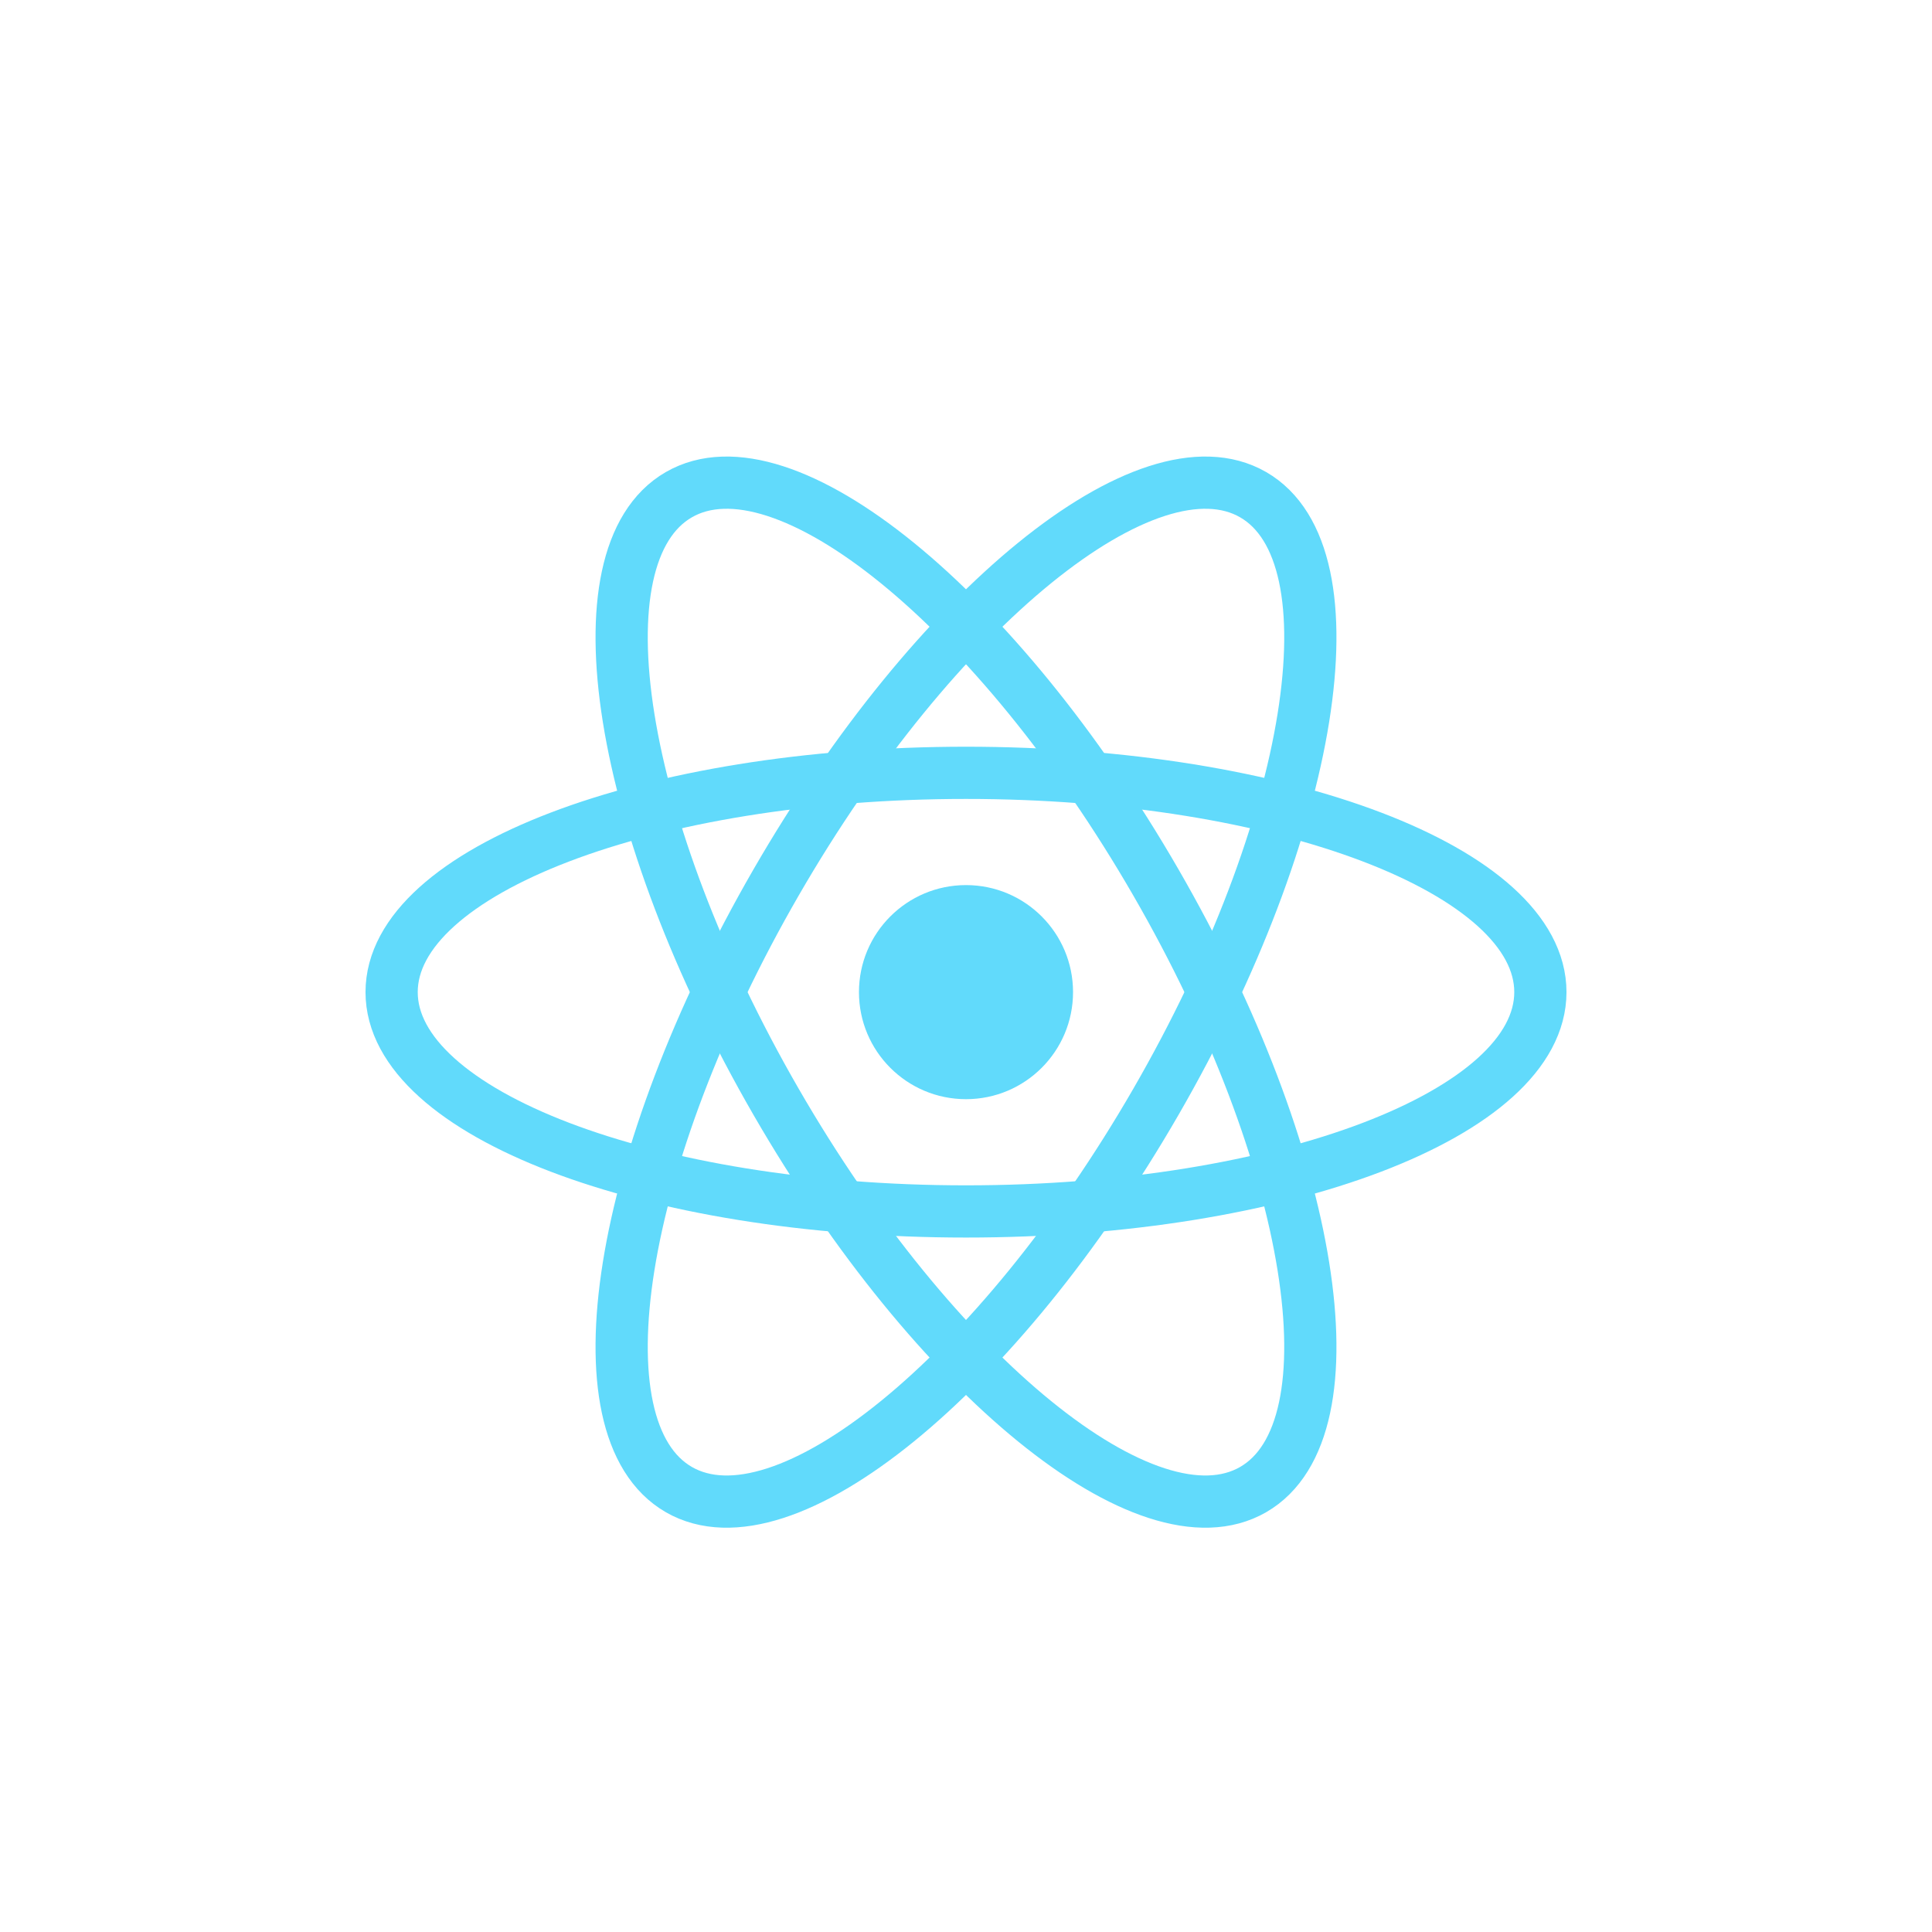
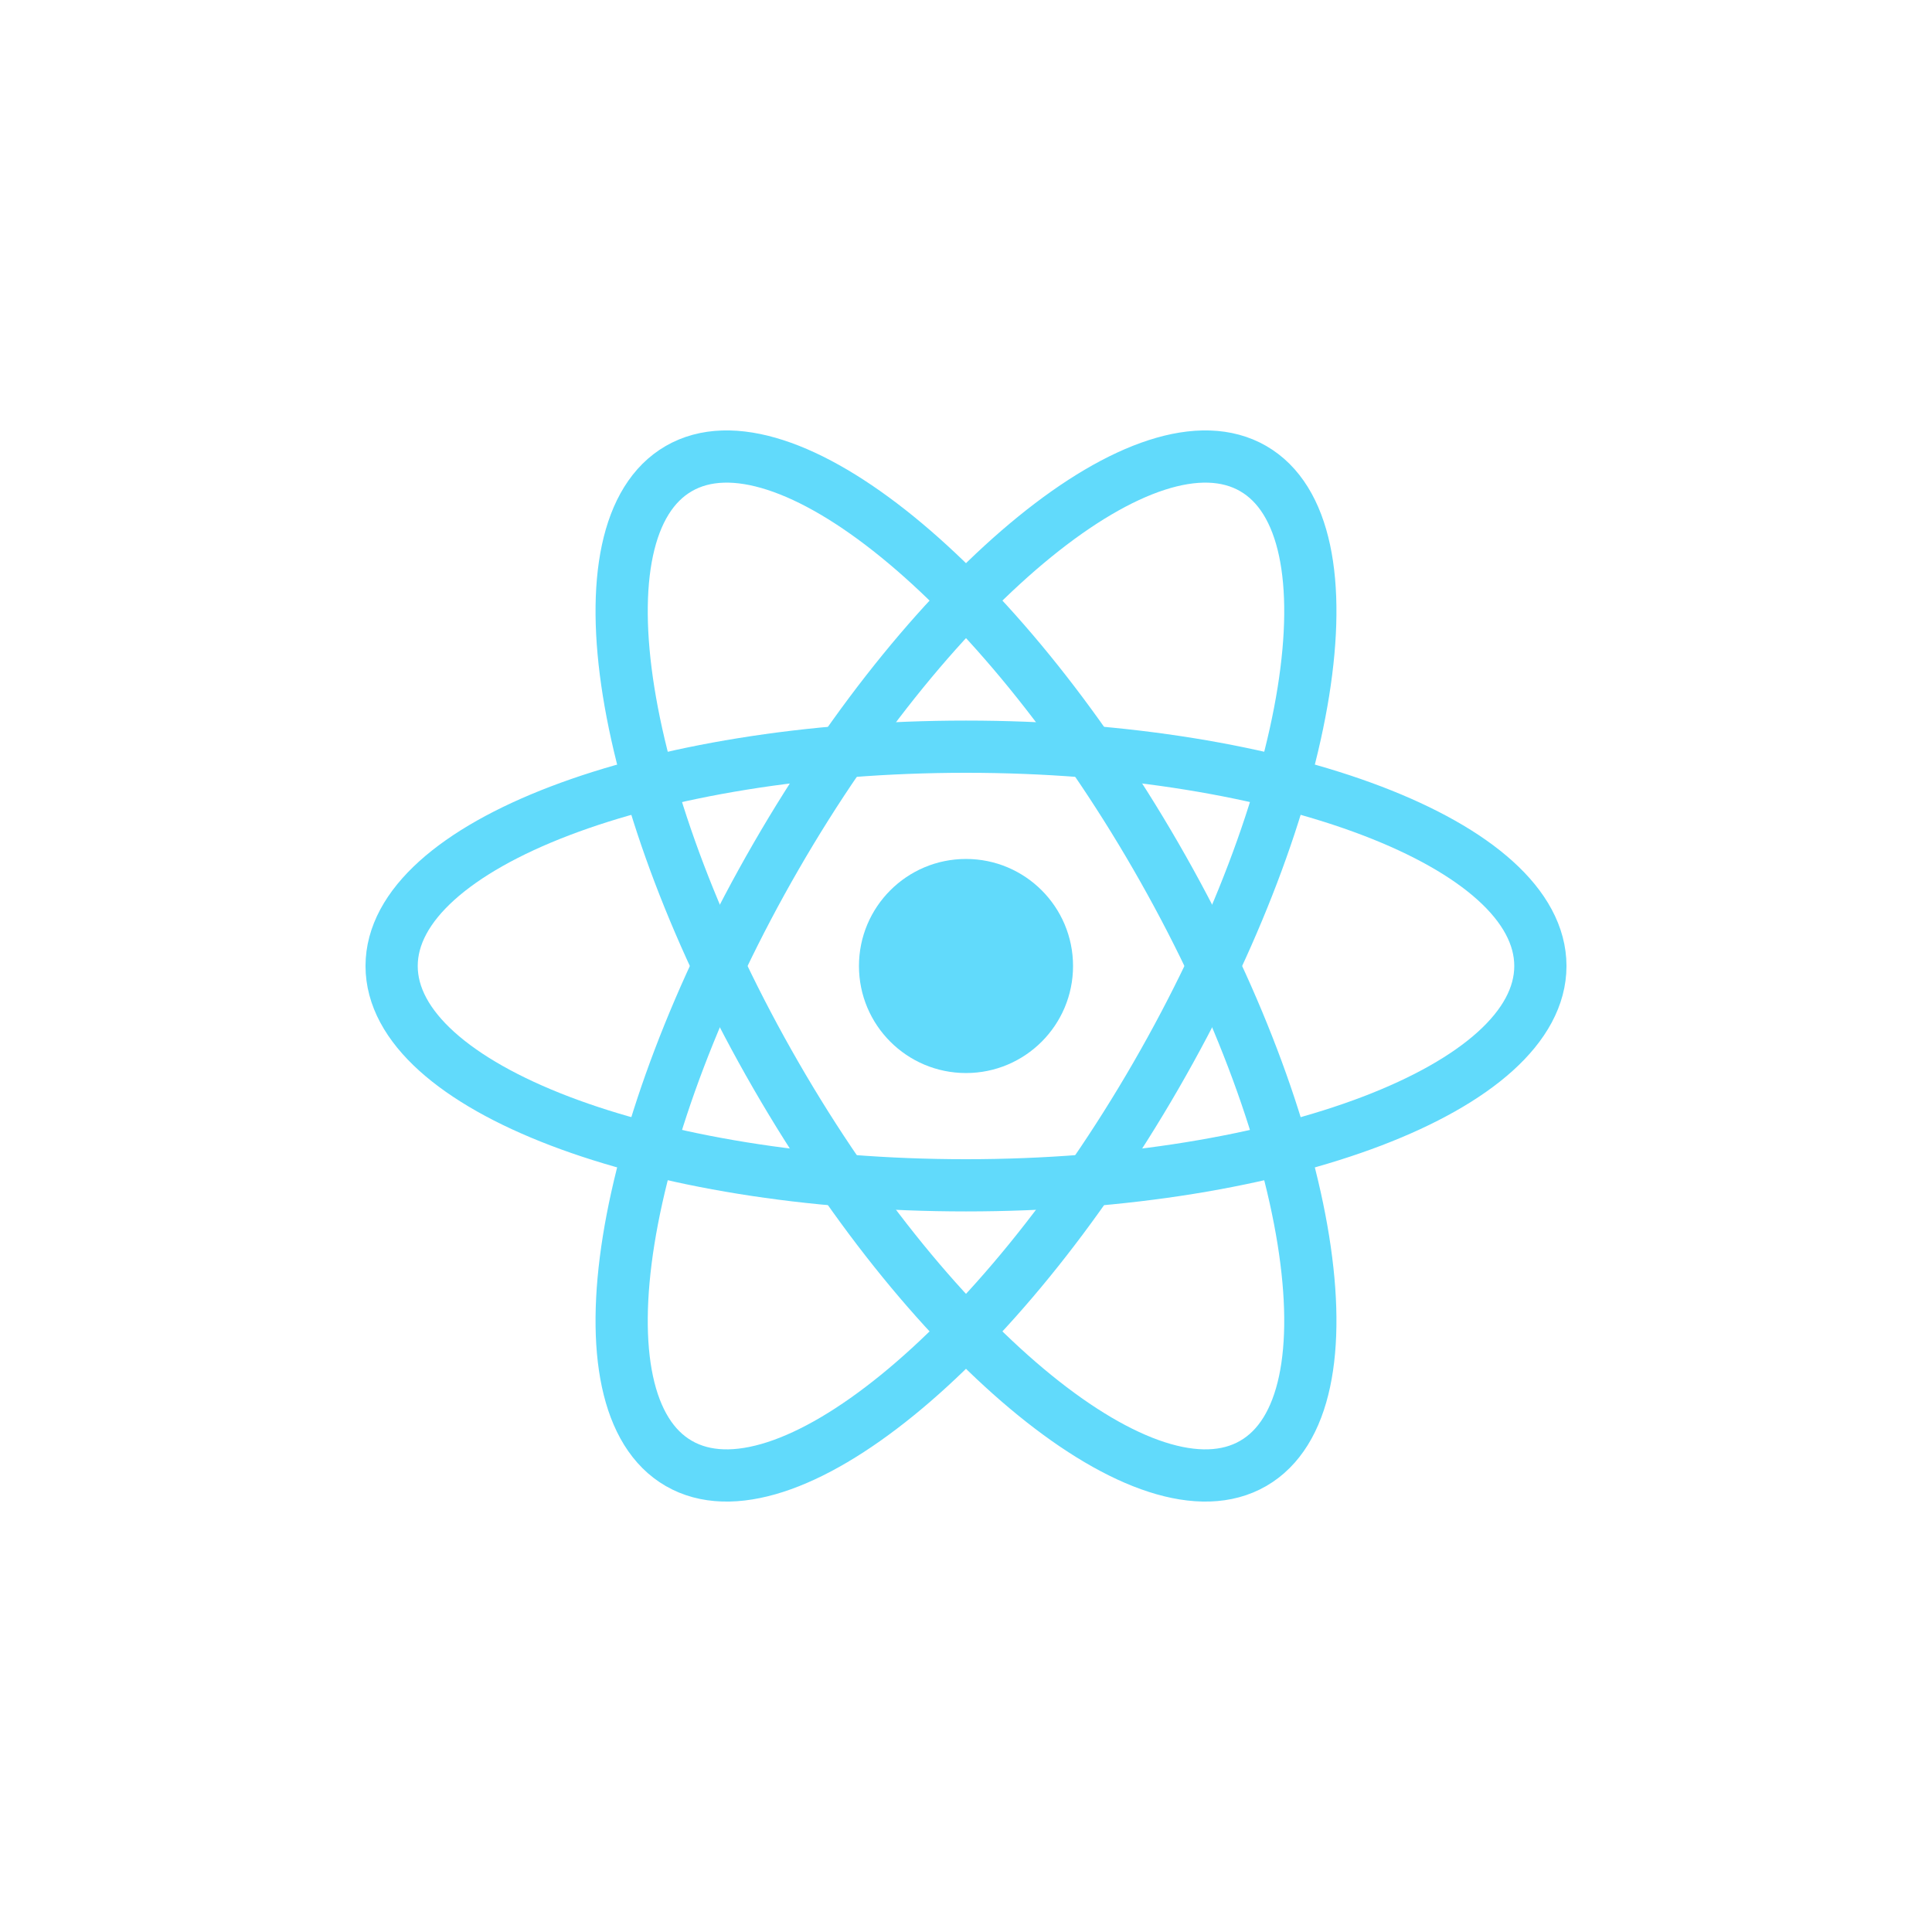
- <svg xmlns="http://www.w3.org/2000/svg" width="200" height="200" viewBox="-18.5 -18.232 37 35.463">
+ <svg xmlns="http://www.w3.org/2000/svg" width="150" height="150" viewBox="-18.5 -18 37 36">
  <circle cx="0" cy="0" r="2.05" fill="#61dafb" />
  <g stroke="#61dafb" stroke-width="1" fill="none">
    <ellipse rx="11" ry="4.2" />
    <ellipse rx="11" ry="4.2" transform="rotate(60)" />
    <ellipse rx="11" ry="4.2" transform="rotate(120)" />
  </g>
</svg>
